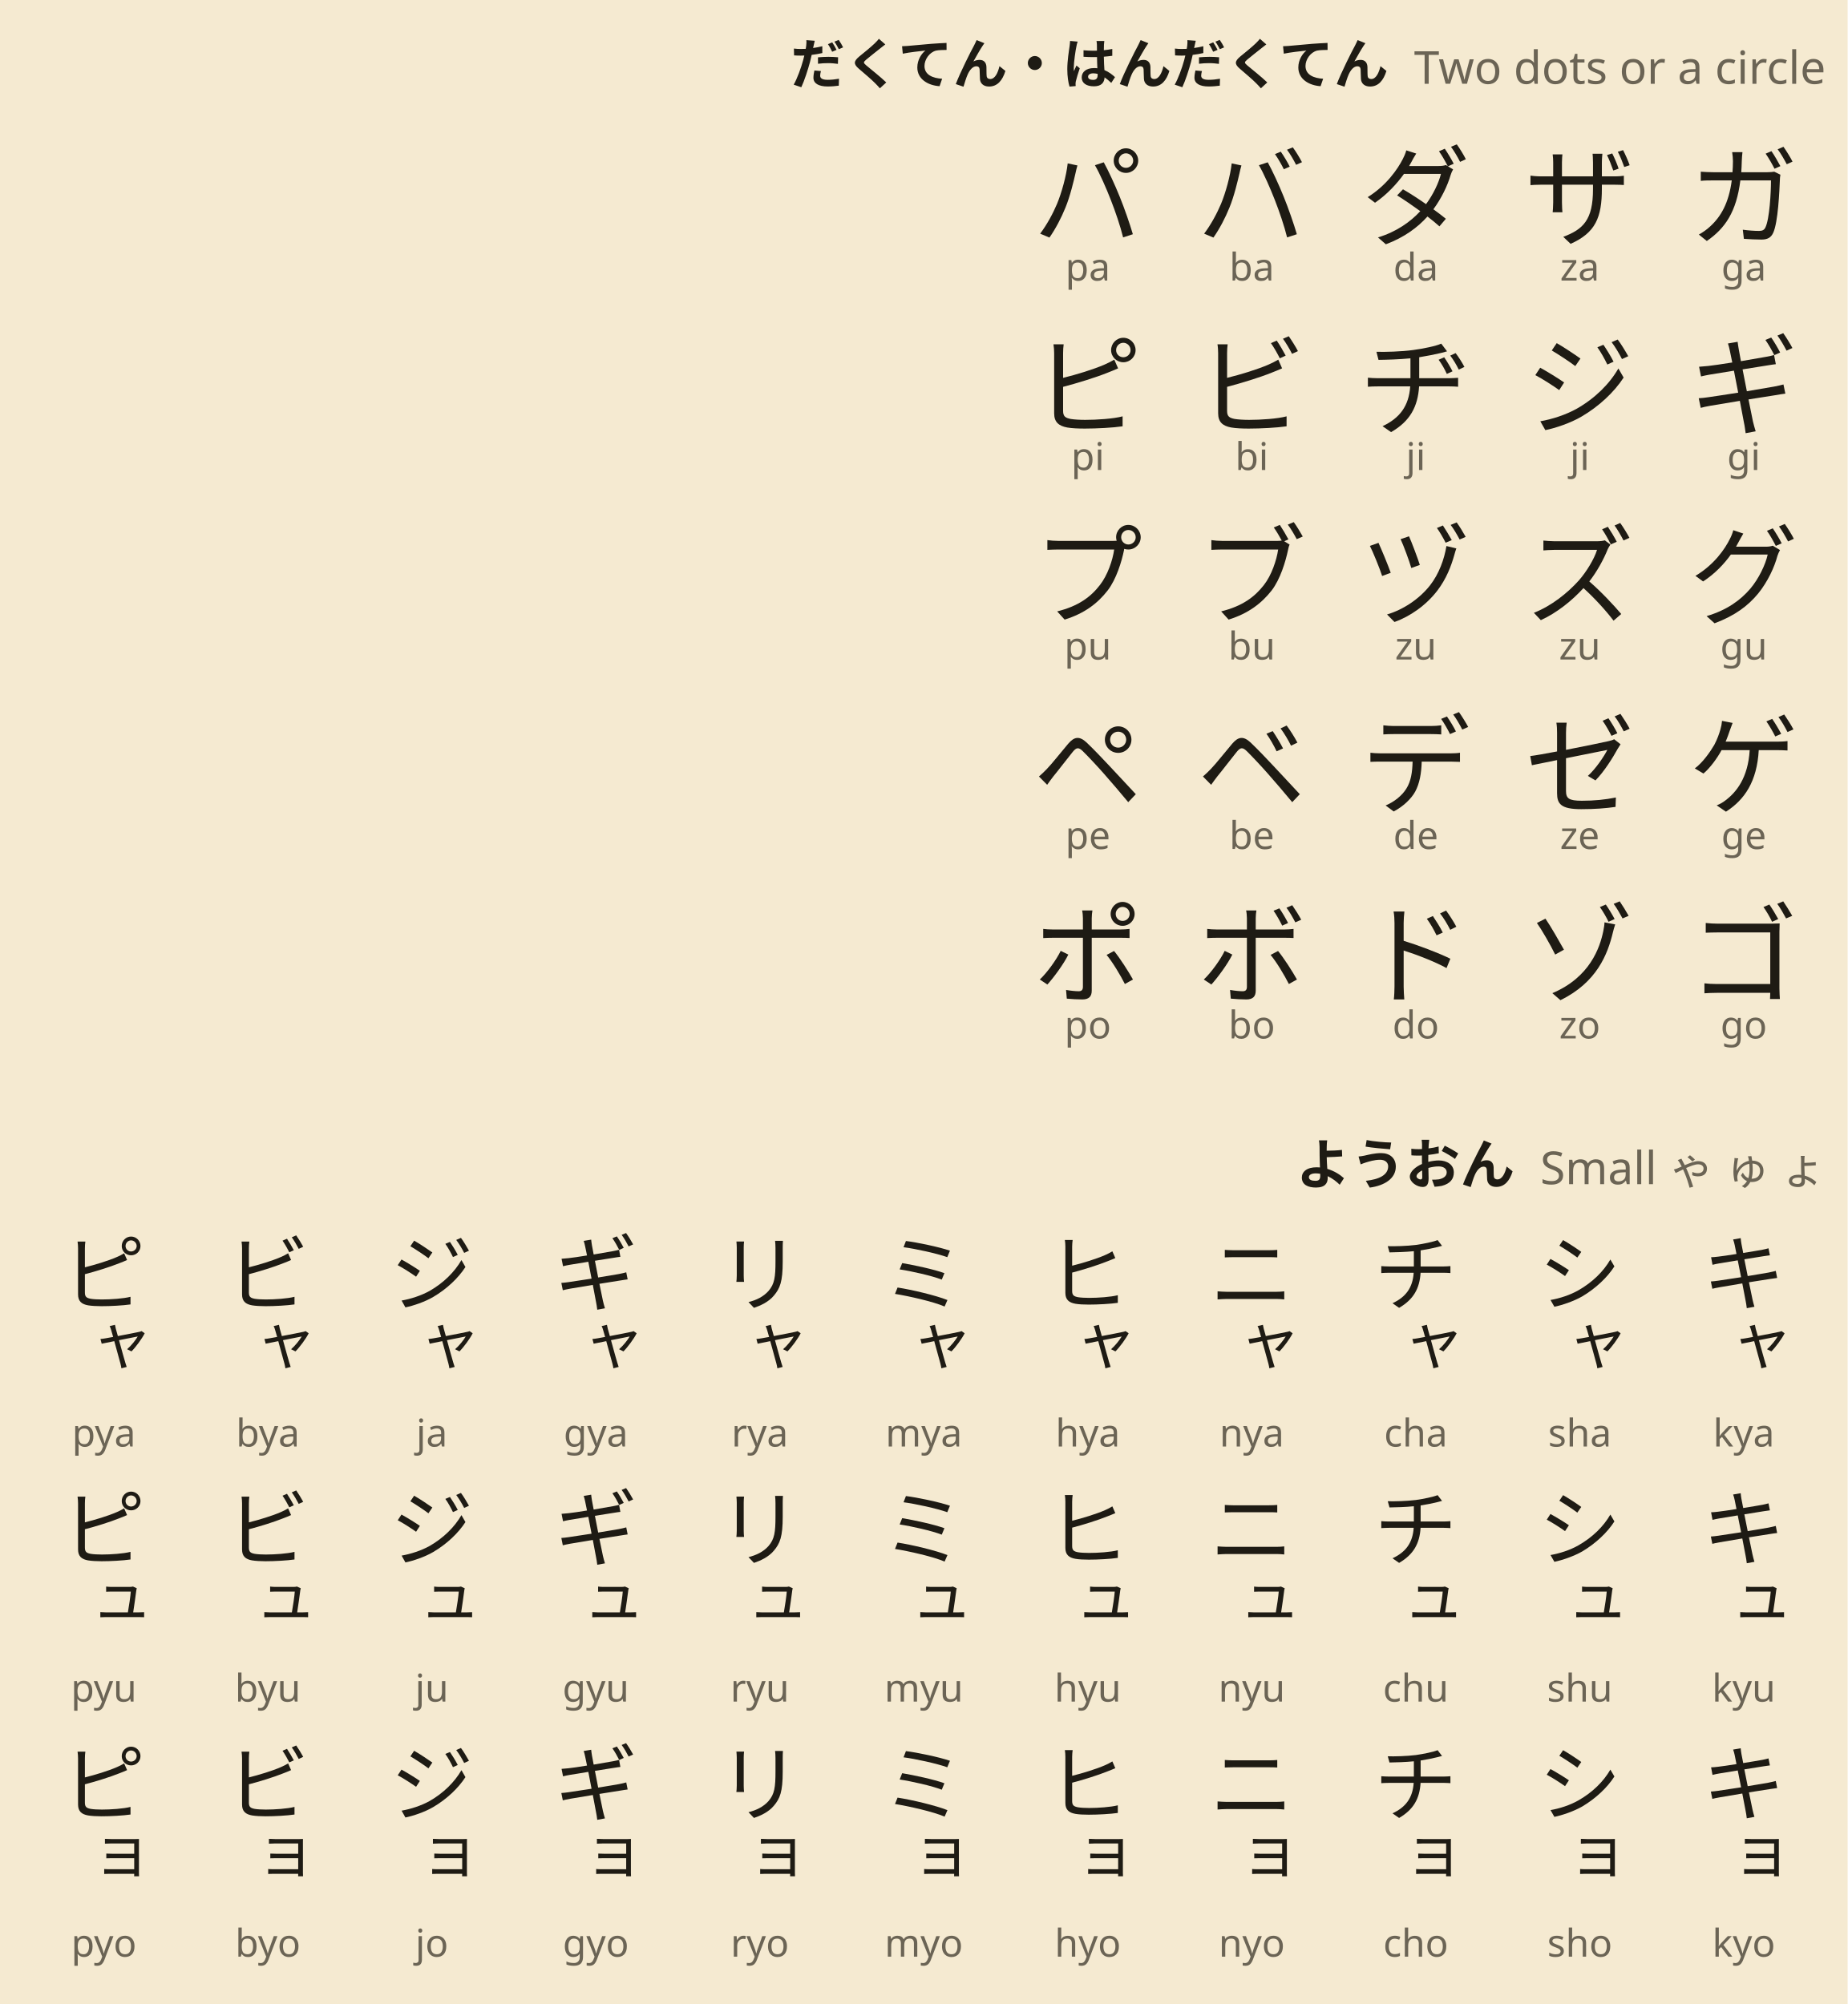
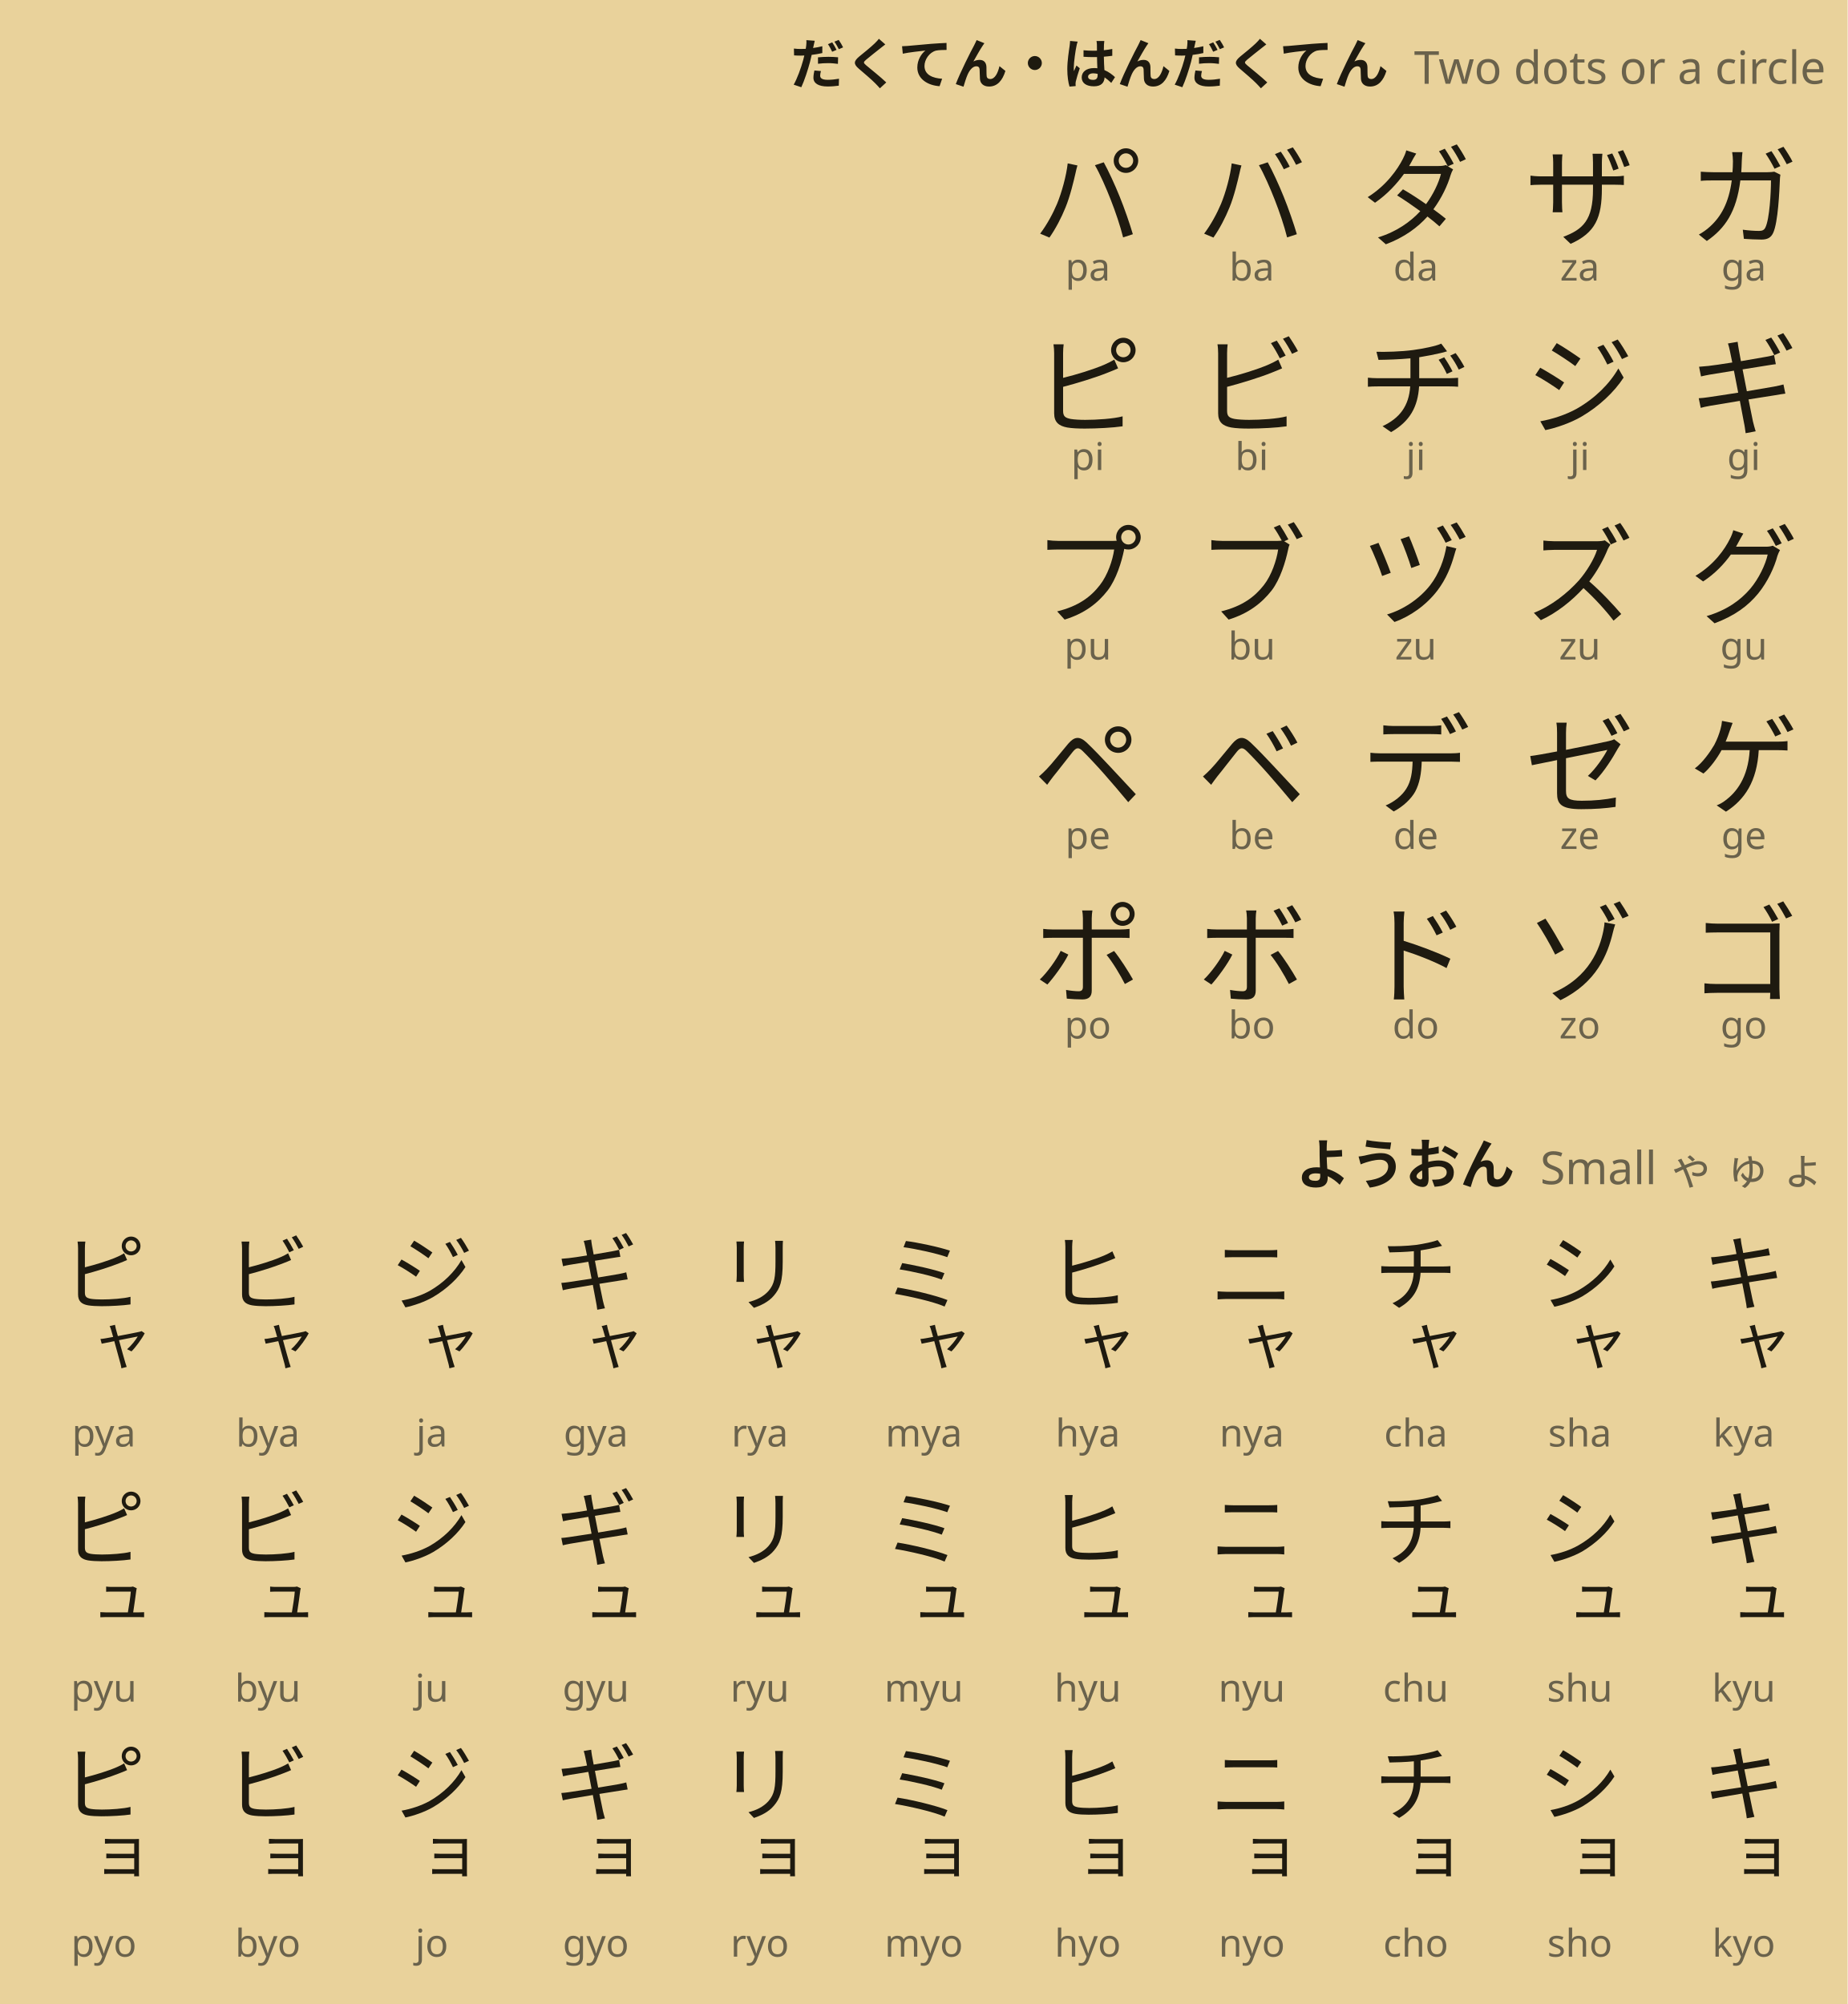
<svg xmlns="http://www.w3.org/2000/svg" viewBox="0 0 507 550" width="507" height="550" role="img" aria-label="Katakana extras chart">
-   <rect width="100%" height="100%" fill="#f5ead1" />
+   <rect width="100%" height="100%" fill="#e9d29b" />
  <g font-family="'UD Digi Kyokasho N-R','UD Digi Kyokasho NP-R','UD Digi Kyokasho NK-R','HGP教科書体','YuKyokasho Yoko',YuKyokasho,'Hiragino Sans','Hiragino Kaku Gothic ProN','Yu Gothic',YuGothic,Meiryo,sans-serif">
-     <text x="501.0" y="23.0" text-anchor="end" font-size="15" font-weight="700" fill="#1e1b14">だくてん・はんだくてん<tspan font-family="Calibri,Carlito,'Segoe UI',Tahoma,Verdana,sans-serif" font-size="12.5" font-weight="400" fill="#6b6455" dx="7">Two dots or a circle</tspan>
+     <text x="501.0" y="23.0" text-anchor="end" font-size="15" font-weight="700" fill="#1e1a10">だくてん・はんだくてん<tspan font-family="Calibri,Carlito,'Segoe UI',Tahoma,Verdana,sans-serif" font-size="12.5" font-weight="400" fill="#6a624c" dx="7">Two dots or a circle</tspan>
    </text>
-     <text x="478.5" y="65.0" text-anchor="middle" font-size="30" fill="#1e1b14">ガ</text>
-     <text x="478.5" y="77.0" text-anchor="middle" font-family="Calibri,Carlito,'Segoe UI',Tahoma,Verdana,sans-serif" font-size="10.5" fill="#6b6455">ga</text>
-     <text x="478.5" y="117.0" text-anchor="middle" font-size="30" fill="#1e1b14">ギ</text>
-     <text x="478.5" y="129.0" text-anchor="middle" font-family="Calibri,Carlito,'Segoe UI',Tahoma,Verdana,sans-serif" font-size="10.5" fill="#6b6455">gi</text>
-     <text x="478.5" y="169.0" text-anchor="middle" font-size="30" fill="#1e1b14">グ</text>
-     <text x="478.5" y="181.0" text-anchor="middle" font-family="Calibri,Carlito,'Segoe UI',Tahoma,Verdana,sans-serif" font-size="10.5" fill="#6b6455">gu</text>
-     <text x="478.5" y="221.0" text-anchor="middle" font-size="30" fill="#1e1b14">ゲ</text>
-     <text x="478.5" y="233.0" text-anchor="middle" font-family="Calibri,Carlito,'Segoe UI',Tahoma,Verdana,sans-serif" font-size="10.5" fill="#6b6455">ge</text>
-     <text x="478.5" y="273.0" text-anchor="middle" font-size="30" fill="#1e1b14">ゴ</text>
-     <text x="478.5" y="285.0" text-anchor="middle" font-family="Calibri,Carlito,'Segoe UI',Tahoma,Verdana,sans-serif" font-size="10.5" fill="#6b6455">go</text>
-     <text x="433.5" y="65.0" text-anchor="middle" font-size="30" fill="#1e1b14">ザ</text>
-     <text x="433.5" y="77.0" text-anchor="middle" font-family="Calibri,Carlito,'Segoe UI',Tahoma,Verdana,sans-serif" font-size="10.5" fill="#6b6455">za</text>
-     <text x="433.5" y="117.0" text-anchor="middle" font-size="30" fill="#1e1b14">ジ</text>
-     <text x="433.5" y="129.0" text-anchor="middle" font-family="Calibri,Carlito,'Segoe UI',Tahoma,Verdana,sans-serif" font-size="10.5" fill="#6b6455">ji</text>
-     <text x="433.5" y="169.0" text-anchor="middle" font-size="30" fill="#1e1b14">ズ</text>
-     <text x="433.5" y="181.0" text-anchor="middle" font-family="Calibri,Carlito,'Segoe UI',Tahoma,Verdana,sans-serif" font-size="10.5" fill="#6b6455">zu</text>
-     <text x="433.5" y="221.0" text-anchor="middle" font-size="30" fill="#1e1b14">ゼ</text>
-     <text x="433.5" y="233.0" text-anchor="middle" font-family="Calibri,Carlito,'Segoe UI',Tahoma,Verdana,sans-serif" font-size="10.5" fill="#6b6455">ze</text>
-     <text x="433.5" y="273.0" text-anchor="middle" font-size="30" fill="#1e1b14">ゾ</text>
-     <text x="433.5" y="285.0" text-anchor="middle" font-family="Calibri,Carlito,'Segoe UI',Tahoma,Verdana,sans-serif" font-size="10.5" fill="#6b6455">zo</text>
-     <text x="388.5" y="65.0" text-anchor="middle" font-size="30" fill="#1e1b14">ダ</text>
-     <text x="388.5" y="77.0" text-anchor="middle" font-family="Calibri,Carlito,'Segoe UI',Tahoma,Verdana,sans-serif" font-size="10.5" fill="#6b6455">da</text>
-     <text x="388.5" y="117.0" text-anchor="middle" font-size="30" fill="#1e1b14">ヂ</text>
-     <text x="388.5" y="129.0" text-anchor="middle" font-family="Calibri,Carlito,'Segoe UI',Tahoma,Verdana,sans-serif" font-size="10.5" fill="#6b6455">ji</text>
-     <text x="388.5" y="169.0" text-anchor="middle" font-size="30" fill="#1e1b14">ヅ</text>
-     <text x="388.5" y="181.0" text-anchor="middle" font-family="Calibri,Carlito,'Segoe UI',Tahoma,Verdana,sans-serif" font-size="10.5" fill="#6b6455">zu</text>
-     <text x="388.5" y="221.0" text-anchor="middle" font-size="30" fill="#1e1b14">デ</text>
-     <text x="388.5" y="233.0" text-anchor="middle" font-family="Calibri,Carlito,'Segoe UI',Tahoma,Verdana,sans-serif" font-size="10.5" fill="#6b6455">de</text>
-     <text x="388.5" y="273.0" text-anchor="middle" font-size="30" fill="#1e1b14">ド</text>
-     <text x="388.5" y="285.0" text-anchor="middle" font-family="Calibri,Carlito,'Segoe UI',Tahoma,Verdana,sans-serif" font-size="10.5" fill="#6b6455">do</text>
-     <text x="343.5" y="65.0" text-anchor="middle" font-size="30" fill="#1e1b14">バ</text>
-     <text x="343.5" y="77.0" text-anchor="middle" font-family="Calibri,Carlito,'Segoe UI',Tahoma,Verdana,sans-serif" font-size="10.5" fill="#6b6455">ba</text>
-     <text x="343.5" y="117.0" text-anchor="middle" font-size="30" fill="#1e1b14">ビ</text>
-     <text x="343.5" y="129.0" text-anchor="middle" font-family="Calibri,Carlito,'Segoe UI',Tahoma,Verdana,sans-serif" font-size="10.5" fill="#6b6455">bi</text>
-     <text x="343.5" y="169.0" text-anchor="middle" font-size="30" fill="#1e1b14">ブ</text>
-     <text x="343.5" y="181.0" text-anchor="middle" font-family="Calibri,Carlito,'Segoe UI',Tahoma,Verdana,sans-serif" font-size="10.5" fill="#6b6455">bu</text>
-     <text x="343.5" y="221.0" text-anchor="middle" font-size="30" fill="#1e1b14">ベ</text>
-     <text x="343.5" y="233.0" text-anchor="middle" font-family="Calibri,Carlito,'Segoe UI',Tahoma,Verdana,sans-serif" font-size="10.5" fill="#6b6455">be</text>
-     <text x="343.5" y="273.0" text-anchor="middle" font-size="30" fill="#1e1b14">ボ</text>
-     <text x="343.5" y="285.0" text-anchor="middle" font-family="Calibri,Carlito,'Segoe UI',Tahoma,Verdana,sans-serif" font-size="10.5" fill="#6b6455">bo</text>
-     <text x="298.5" y="65.0" text-anchor="middle" font-size="30" fill="#1e1b14">パ</text>
-     <text x="298.5" y="77.0" text-anchor="middle" font-family="Calibri,Carlito,'Segoe UI',Tahoma,Verdana,sans-serif" font-size="10.5" fill="#6b6455">pa</text>
-     <text x="298.5" y="117.0" text-anchor="middle" font-size="30" fill="#1e1b14">ピ</text>
-     <text x="298.5" y="129.0" text-anchor="middle" font-family="Calibri,Carlito,'Segoe UI',Tahoma,Verdana,sans-serif" font-size="10.5" fill="#6b6455">pi</text>
-     <text x="298.5" y="169.0" text-anchor="middle" font-size="30" fill="#1e1b14">プ</text>
-     <text x="298.5" y="181.0" text-anchor="middle" font-family="Calibri,Carlito,'Segoe UI',Tahoma,Verdana,sans-serif" font-size="10.5" fill="#6b6455">pu</text>
-     <text x="298.5" y="221.0" text-anchor="middle" font-size="30" fill="#1e1b14">ペ</text>
-     <text x="298.5" y="233.0" text-anchor="middle" font-family="Calibri,Carlito,'Segoe UI',Tahoma,Verdana,sans-serif" font-size="10.5" fill="#6b6455">pe</text>
-     <text x="298.5" y="273.0" text-anchor="middle" font-size="30" fill="#1e1b14">ポ</text>
-     <text x="298.5" y="285.0" text-anchor="middle" font-family="Calibri,Carlito,'Segoe UI',Tahoma,Verdana,sans-serif" font-size="10.5" fill="#6b6455">po</text>
-     <text x="501.0" y="325.0" text-anchor="end" font-size="15" font-weight="700" fill="#1e1b14">ようおん<tspan font-family="Calibri,Carlito,'Segoe UI',Tahoma,Verdana,sans-serif" font-size="12.5" font-weight="400" fill="#6b6455" dx="7">Small ゃ ゅ ょ</tspan>
+     <text x="478.5" y="65.0" text-anchor="middle" font-size="30" fill="#1e1a10">ガ</text>
+     <text x="478.5" y="77.0" text-anchor="middle" font-family="Calibri,Carlito,'Segoe UI',Tahoma,Verdana,sans-serif" font-size="10.5" fill="#6a624c">ga</text>
+     <text x="478.5" y="117.0" text-anchor="middle" font-size="30" fill="#1e1a10">ギ</text>
+     <text x="478.5" y="129.0" text-anchor="middle" font-family="Calibri,Carlito,'Segoe UI',Tahoma,Verdana,sans-serif" font-size="10.5" fill="#6a624c">gi</text>
+     <text x="478.5" y="169.0" text-anchor="middle" font-size="30" fill="#1e1a10">グ</text>
+     <text x="478.5" y="181.0" text-anchor="middle" font-family="Calibri,Carlito,'Segoe UI',Tahoma,Verdana,sans-serif" font-size="10.5" fill="#6a624c">gu</text>
+     <text x="478.5" y="221.0" text-anchor="middle" font-size="30" fill="#1e1a10">ゲ</text>
+     <text x="478.5" y="233.0" text-anchor="middle" font-family="Calibri,Carlito,'Segoe UI',Tahoma,Verdana,sans-serif" font-size="10.5" fill="#6a624c">ge</text>
+     <text x="478.5" y="273.0" text-anchor="middle" font-size="30" fill="#1e1a10">ゴ</text>
+     <text x="478.5" y="285.0" text-anchor="middle" font-family="Calibri,Carlito,'Segoe UI',Tahoma,Verdana,sans-serif" font-size="10.5" fill="#6a624c">go</text>
+     <text x="433.5" y="65.0" text-anchor="middle" font-size="30" fill="#1e1a10">ザ</text>
+     <text x="433.5" y="77.0" text-anchor="middle" font-family="Calibri,Carlito,'Segoe UI',Tahoma,Verdana,sans-serif" font-size="10.5" fill="#6a624c">za</text>
+     <text x="433.5" y="117.0" text-anchor="middle" font-size="30" fill="#1e1a10">ジ</text>
+     <text x="433.5" y="129.0" text-anchor="middle" font-family="Calibri,Carlito,'Segoe UI',Tahoma,Verdana,sans-serif" font-size="10.5" fill="#6a624c">ji</text>
+     <text x="433.5" y="169.0" text-anchor="middle" font-size="30" fill="#1e1a10">ズ</text>
+     <text x="433.5" y="181.0" text-anchor="middle" font-family="Calibri,Carlito,'Segoe UI',Tahoma,Verdana,sans-serif" font-size="10.5" fill="#6a624c">zu</text>
+     <text x="433.5" y="221.0" text-anchor="middle" font-size="30" fill="#1e1a10">ゼ</text>
+     <text x="433.5" y="233.0" text-anchor="middle" font-family="Calibri,Carlito,'Segoe UI',Tahoma,Verdana,sans-serif" font-size="10.5" fill="#6a624c">ze</text>
+     <text x="433.5" y="273.0" text-anchor="middle" font-size="30" fill="#1e1a10">ゾ</text>
+     <text x="433.5" y="285.0" text-anchor="middle" font-family="Calibri,Carlito,'Segoe UI',Tahoma,Verdana,sans-serif" font-size="10.5" fill="#6a624c">zo</text>
+     <text x="388.5" y="65.0" text-anchor="middle" font-size="30" fill="#1e1a10">ダ</text>
+     <text x="388.5" y="77.0" text-anchor="middle" font-family="Calibri,Carlito,'Segoe UI',Tahoma,Verdana,sans-serif" font-size="10.5" fill="#6a624c">da</text>
+     <text x="388.5" y="117.0" text-anchor="middle" font-size="30" fill="#1e1a10">ヂ</text>
+     <text x="388.5" y="129.0" text-anchor="middle" font-family="Calibri,Carlito,'Segoe UI',Tahoma,Verdana,sans-serif" font-size="10.5" fill="#6a624c">ji</text>
+     <text x="388.5" y="169.0" text-anchor="middle" font-size="30" fill="#1e1a10">ヅ</text>
+     <text x="388.5" y="181.0" text-anchor="middle" font-family="Calibri,Carlito,'Segoe UI',Tahoma,Verdana,sans-serif" font-size="10.5" fill="#6a624c">zu</text>
+     <text x="388.5" y="221.0" text-anchor="middle" font-size="30" fill="#1e1a10">デ</text>
+     <text x="388.5" y="233.0" text-anchor="middle" font-family="Calibri,Carlito,'Segoe UI',Tahoma,Verdana,sans-serif" font-size="10.5" fill="#6a624c">de</text>
+     <text x="388.5" y="273.0" text-anchor="middle" font-size="30" fill="#1e1a10">ド</text>
+     <text x="388.5" y="285.0" text-anchor="middle" font-family="Calibri,Carlito,'Segoe UI',Tahoma,Verdana,sans-serif" font-size="10.5" fill="#6a624c">do</text>
+     <text x="343.5" y="65.0" text-anchor="middle" font-size="30" fill="#1e1a10">バ</text>
+     <text x="343.5" y="77.0" text-anchor="middle" font-family="Calibri,Carlito,'Segoe UI',Tahoma,Verdana,sans-serif" font-size="10.5" fill="#6a624c">ba</text>
+     <text x="343.5" y="117.0" text-anchor="middle" font-size="30" fill="#1e1a10">ビ</text>
+     <text x="343.5" y="129.0" text-anchor="middle" font-family="Calibri,Carlito,'Segoe UI',Tahoma,Verdana,sans-serif" font-size="10.5" fill="#6a624c">bi</text>
+     <text x="343.5" y="169.0" text-anchor="middle" font-size="30" fill="#1e1a10">ブ</text>
+     <text x="343.5" y="181.0" text-anchor="middle" font-family="Calibri,Carlito,'Segoe UI',Tahoma,Verdana,sans-serif" font-size="10.5" fill="#6a624c">bu</text>
+     <text x="343.5" y="221.0" text-anchor="middle" font-size="30" fill="#1e1a10">ベ</text>
+     <text x="343.5" y="233.0" text-anchor="middle" font-family="Calibri,Carlito,'Segoe UI',Tahoma,Verdana,sans-serif" font-size="10.5" fill="#6a624c">be</text>
+     <text x="343.5" y="273.0" text-anchor="middle" font-size="30" fill="#1e1a10">ボ</text>
+     <text x="343.5" y="285.0" text-anchor="middle" font-family="Calibri,Carlito,'Segoe UI',Tahoma,Verdana,sans-serif" font-size="10.5" fill="#6a624c">bo</text>
+     <text x="298.5" y="65.0" text-anchor="middle" font-size="30" fill="#1e1a10">パ</text>
+     <text x="298.5" y="77.0" text-anchor="middle" font-family="Calibri,Carlito,'Segoe UI',Tahoma,Verdana,sans-serif" font-size="10.5" fill="#6a624c">pa</text>
+     <text x="298.5" y="117.0" text-anchor="middle" font-size="30" fill="#1e1a10">ピ</text>
+     <text x="298.5" y="129.0" text-anchor="middle" font-family="Calibri,Carlito,'Segoe UI',Tahoma,Verdana,sans-serif" font-size="10.5" fill="#6a624c">pi</text>
+     <text x="298.5" y="169.0" text-anchor="middle" font-size="30" fill="#1e1a10">プ</text>
+     <text x="298.5" y="181.0" text-anchor="middle" font-family="Calibri,Carlito,'Segoe UI',Tahoma,Verdana,sans-serif" font-size="10.5" fill="#6a624c">pu</text>
+     <text x="298.5" y="221.0" text-anchor="middle" font-size="30" fill="#1e1a10">ペ</text>
+     <text x="298.5" y="233.0" text-anchor="middle" font-family="Calibri,Carlito,'Segoe UI',Tahoma,Verdana,sans-serif" font-size="10.5" fill="#6a624c">pe</text>
+     <text x="298.5" y="273.0" text-anchor="middle" font-size="30" fill="#1e1a10">ポ</text>
+     <text x="298.5" y="285.0" text-anchor="middle" font-family="Calibri,Carlito,'Segoe UI',Tahoma,Verdana,sans-serif" font-size="10.5" fill="#6a624c">po</text>
+     <text x="501.0" y="325.0" text-anchor="end" font-size="15" font-weight="700" fill="#1e1a10">ようおん<tspan font-family="Calibri,Carlito,'Segoe UI',Tahoma,Verdana,sans-serif" font-size="12.5" font-weight="400" fill="#6a624c" dx="7">Small ゃ ゅ ょ</tspan>
    </text>
-     <text x="478.5" y="358.0" text-anchor="middle" font-size="23" fill="#1e1b14">キ</text>
-     <text x="483.5" y="374.0" text-anchor="middle" font-size="17" fill="#1e1b14">ャ</text>
-     <text x="478.5" y="397.0" text-anchor="middle" font-family="Calibri,Carlito,'Segoe UI',Tahoma,Verdana,sans-serif" font-size="10.5" fill="#6b6455">kya</text>
-     <text x="478.5" y="428.0" text-anchor="middle" font-size="23" fill="#1e1b14">キ</text>
-     <text x="483.5" y="444.0" text-anchor="middle" font-size="17" fill="#1e1b14">ュ</text>
-     <text x="478.5" y="467.0" text-anchor="middle" font-family="Calibri,Carlito,'Segoe UI',Tahoma,Verdana,sans-serif" font-size="10.5" fill="#6b6455">kyu</text>
-     <text x="478.5" y="498.0" text-anchor="middle" font-size="23" fill="#1e1b14">キ</text>
-     <text x="483.5" y="514.0" text-anchor="middle" font-size="17" fill="#1e1b14">ョ</text>
-     <text x="478.5" y="537.0" text-anchor="middle" font-family="Calibri,Carlito,'Segoe UI',Tahoma,Verdana,sans-serif" font-size="10.5" fill="#6b6455">kyo</text>
-     <text x="433.5" y="358.0" text-anchor="middle" font-size="23" fill="#1e1b14">シ</text>
-     <text x="438.5" y="374.0" text-anchor="middle" font-size="17" fill="#1e1b14">ャ</text>
-     <text x="433.5" y="397.0" text-anchor="middle" font-family="Calibri,Carlito,'Segoe UI',Tahoma,Verdana,sans-serif" font-size="10.5" fill="#6b6455">sha</text>
-     <text x="433.5" y="428.0" text-anchor="middle" font-size="23" fill="#1e1b14">シ</text>
-     <text x="438.5" y="444.0" text-anchor="middle" font-size="17" fill="#1e1b14">ュ</text>
-     <text x="433.5" y="467.0" text-anchor="middle" font-family="Calibri,Carlito,'Segoe UI',Tahoma,Verdana,sans-serif" font-size="10.5" fill="#6b6455">shu</text>
-     <text x="433.5" y="498.0" text-anchor="middle" font-size="23" fill="#1e1b14">シ</text>
-     <text x="438.5" y="514.0" text-anchor="middle" font-size="17" fill="#1e1b14">ョ</text>
-     <text x="433.5" y="537.0" text-anchor="middle" font-family="Calibri,Carlito,'Segoe UI',Tahoma,Verdana,sans-serif" font-size="10.5" fill="#6b6455">sho</text>
-     <text x="388.5" y="358.0" text-anchor="middle" font-size="23" fill="#1e1b14">チ</text>
-     <text x="393.5" y="374.0" text-anchor="middle" font-size="17" fill="#1e1b14">ャ</text>
-     <text x="388.5" y="397.0" text-anchor="middle" font-family="Calibri,Carlito,'Segoe UI',Tahoma,Verdana,sans-serif" font-size="10.5" fill="#6b6455">cha</text>
-     <text x="388.5" y="428.0" text-anchor="middle" font-size="23" fill="#1e1b14">チ</text>
-     <text x="393.5" y="444.0" text-anchor="middle" font-size="17" fill="#1e1b14">ュ</text>
-     <text x="388.5" y="467.0" text-anchor="middle" font-family="Calibri,Carlito,'Segoe UI',Tahoma,Verdana,sans-serif" font-size="10.5" fill="#6b6455">chu</text>
-     <text x="388.5" y="498.0" text-anchor="middle" font-size="23" fill="#1e1b14">チ</text>
-     <text x="393.5" y="514.0" text-anchor="middle" font-size="17" fill="#1e1b14">ョ</text>
-     <text x="388.5" y="537.0" text-anchor="middle" font-family="Calibri,Carlito,'Segoe UI',Tahoma,Verdana,sans-serif" font-size="10.5" fill="#6b6455">cho</text>
-     <text x="343.5" y="358.0" text-anchor="middle" font-size="23" fill="#1e1b14">ニ</text>
-     <text x="348.5" y="374.0" text-anchor="middle" font-size="17" fill="#1e1b14">ャ</text>
-     <text x="343.5" y="397.0" text-anchor="middle" font-family="Calibri,Carlito,'Segoe UI',Tahoma,Verdana,sans-serif" font-size="10.5" fill="#6b6455">nya</text>
-     <text x="343.5" y="428.0" text-anchor="middle" font-size="23" fill="#1e1b14">ニ</text>
-     <text x="348.5" y="444.0" text-anchor="middle" font-size="17" fill="#1e1b14">ュ</text>
-     <text x="343.5" y="467.0" text-anchor="middle" font-family="Calibri,Carlito,'Segoe UI',Tahoma,Verdana,sans-serif" font-size="10.5" fill="#6b6455">nyu</text>
-     <text x="343.5" y="498.0" text-anchor="middle" font-size="23" fill="#1e1b14">ニ</text>
-     <text x="348.5" y="514.0" text-anchor="middle" font-size="17" fill="#1e1b14">ョ</text>
-     <text x="343.5" y="537.0" text-anchor="middle" font-family="Calibri,Carlito,'Segoe UI',Tahoma,Verdana,sans-serif" font-size="10.5" fill="#6b6455">nyo</text>
-     <text x="298.5" y="358.0" text-anchor="middle" font-size="23" fill="#1e1b14">ヒ</text>
-     <text x="303.5" y="374.0" text-anchor="middle" font-size="17" fill="#1e1b14">ャ</text>
-     <text x="298.5" y="397.0" text-anchor="middle" font-family="Calibri,Carlito,'Segoe UI',Tahoma,Verdana,sans-serif" font-size="10.5" fill="#6b6455">hya</text>
-     <text x="298.5" y="428.0" text-anchor="middle" font-size="23" fill="#1e1b14">ヒ</text>
-     <text x="303.5" y="444.0" text-anchor="middle" font-size="17" fill="#1e1b14">ュ</text>
-     <text x="298.5" y="467.0" text-anchor="middle" font-family="Calibri,Carlito,'Segoe UI',Tahoma,Verdana,sans-serif" font-size="10.5" fill="#6b6455">hyu</text>
-     <text x="298.5" y="498.0" text-anchor="middle" font-size="23" fill="#1e1b14">ヒ</text>
-     <text x="303.5" y="514.0" text-anchor="middle" font-size="17" fill="#1e1b14">ョ</text>
-     <text x="298.5" y="537.0" text-anchor="middle" font-family="Calibri,Carlito,'Segoe UI',Tahoma,Verdana,sans-serif" font-size="10.5" fill="#6b6455">hyo</text>
-     <text x="253.5" y="358.0" text-anchor="middle" font-size="23" fill="#1e1b14">ミ</text>
-     <text x="258.5" y="374.0" text-anchor="middle" font-size="17" fill="#1e1b14">ャ</text>
-     <text x="253.5" y="397.0" text-anchor="middle" font-family="Calibri,Carlito,'Segoe UI',Tahoma,Verdana,sans-serif" font-size="10.5" fill="#6b6455">mya</text>
-     <text x="253.5" y="428.0" text-anchor="middle" font-size="23" fill="#1e1b14">ミ</text>
-     <text x="258.5" y="444.0" text-anchor="middle" font-size="17" fill="#1e1b14">ュ</text>
-     <text x="253.5" y="467.0" text-anchor="middle" font-family="Calibri,Carlito,'Segoe UI',Tahoma,Verdana,sans-serif" font-size="10.5" fill="#6b6455">myu</text>
-     <text x="253.5" y="498.0" text-anchor="middle" font-size="23" fill="#1e1b14">ミ</text>
-     <text x="258.5" y="514.0" text-anchor="middle" font-size="17" fill="#1e1b14">ョ</text>
-     <text x="253.5" y="537.0" text-anchor="middle" font-family="Calibri,Carlito,'Segoe UI',Tahoma,Verdana,sans-serif" font-size="10.5" fill="#6b6455">myo</text>
-     <text x="208.5" y="358.0" text-anchor="middle" font-size="23" fill="#1e1b14">リ</text>
-     <text x="213.5" y="374.0" text-anchor="middle" font-size="17" fill="#1e1b14">ャ</text>
-     <text x="208.5" y="397.0" text-anchor="middle" font-family="Calibri,Carlito,'Segoe UI',Tahoma,Verdana,sans-serif" font-size="10.5" fill="#6b6455">rya</text>
-     <text x="208.5" y="428.0" text-anchor="middle" font-size="23" fill="#1e1b14">リ</text>
-     <text x="213.5" y="444.0" text-anchor="middle" font-size="17" fill="#1e1b14">ュ</text>
-     <text x="208.5" y="467.0" text-anchor="middle" font-family="Calibri,Carlito,'Segoe UI',Tahoma,Verdana,sans-serif" font-size="10.5" fill="#6b6455">ryu</text>
-     <text x="208.5" y="498.0" text-anchor="middle" font-size="23" fill="#1e1b14">リ</text>
-     <text x="213.5" y="514.0" text-anchor="middle" font-size="17" fill="#1e1b14">ョ</text>
-     <text x="208.5" y="537.0" text-anchor="middle" font-family="Calibri,Carlito,'Segoe UI',Tahoma,Verdana,sans-serif" font-size="10.5" fill="#6b6455">ryo</text>
-     <text x="163.5" y="358.0" text-anchor="middle" font-size="23" fill="#1e1b14">ギ</text>
-     <text x="168.5" y="374.0" text-anchor="middle" font-size="17" fill="#1e1b14">ャ</text>
-     <text x="163.5" y="397.0" text-anchor="middle" font-family="Calibri,Carlito,'Segoe UI',Tahoma,Verdana,sans-serif" font-size="10.5" fill="#6b6455">gya</text>
-     <text x="163.5" y="428.0" text-anchor="middle" font-size="23" fill="#1e1b14">ギ</text>
-     <text x="168.5" y="444.0" text-anchor="middle" font-size="17" fill="#1e1b14">ュ</text>
-     <text x="163.5" y="467.0" text-anchor="middle" font-family="Calibri,Carlito,'Segoe UI',Tahoma,Verdana,sans-serif" font-size="10.5" fill="#6b6455">gyu</text>
-     <text x="163.5" y="498.0" text-anchor="middle" font-size="23" fill="#1e1b14">ギ</text>
-     <text x="168.5" y="514.0" text-anchor="middle" font-size="17" fill="#1e1b14">ョ</text>
-     <text x="163.5" y="537.0" text-anchor="middle" font-family="Calibri,Carlito,'Segoe UI',Tahoma,Verdana,sans-serif" font-size="10.5" fill="#6b6455">gyo</text>
-     <text x="118.5" y="358.0" text-anchor="middle" font-size="23" fill="#1e1b14">ジ</text>
-     <text x="123.5" y="374.0" text-anchor="middle" font-size="17" fill="#1e1b14">ャ</text>
-     <text x="118.5" y="397.0" text-anchor="middle" font-family="Calibri,Carlito,'Segoe UI',Tahoma,Verdana,sans-serif" font-size="10.5" fill="#6b6455">ja</text>
-     <text x="118.5" y="428.0" text-anchor="middle" font-size="23" fill="#1e1b14">ジ</text>
-     <text x="123.5" y="444.0" text-anchor="middle" font-size="17" fill="#1e1b14">ュ</text>
-     <text x="118.5" y="467.0" text-anchor="middle" font-family="Calibri,Carlito,'Segoe UI',Tahoma,Verdana,sans-serif" font-size="10.5" fill="#6b6455">ju</text>
-     <text x="118.5" y="498.0" text-anchor="middle" font-size="23" fill="#1e1b14">ジ</text>
-     <text x="123.5" y="514.0" text-anchor="middle" font-size="17" fill="#1e1b14">ョ</text>
-     <text x="118.5" y="537.0" text-anchor="middle" font-family="Calibri,Carlito,'Segoe UI',Tahoma,Verdana,sans-serif" font-size="10.5" fill="#6b6455">jo</text>
-     <text x="73.5" y="358.0" text-anchor="middle" font-size="23" fill="#1e1b14">ビ</text>
-     <text x="78.5" y="374.0" text-anchor="middle" font-size="17" fill="#1e1b14">ャ</text>
-     <text x="73.5" y="397.0" text-anchor="middle" font-family="Calibri,Carlito,'Segoe UI',Tahoma,Verdana,sans-serif" font-size="10.5" fill="#6b6455">bya</text>
-     <text x="73.5" y="428.0" text-anchor="middle" font-size="23" fill="#1e1b14">ビ</text>
-     <text x="78.5" y="444.0" text-anchor="middle" font-size="17" fill="#1e1b14">ュ</text>
-     <text x="73.5" y="467.0" text-anchor="middle" font-family="Calibri,Carlito,'Segoe UI',Tahoma,Verdana,sans-serif" font-size="10.5" fill="#6b6455">byu</text>
-     <text x="73.5" y="498.0" text-anchor="middle" font-size="23" fill="#1e1b14">ビ</text>
-     <text x="78.5" y="514.0" text-anchor="middle" font-size="17" fill="#1e1b14">ョ</text>
-     <text x="73.5" y="537.0" text-anchor="middle" font-family="Calibri,Carlito,'Segoe UI',Tahoma,Verdana,sans-serif" font-size="10.5" fill="#6b6455">byo</text>
-     <text x="28.5" y="358.0" text-anchor="middle" font-size="23" fill="#1e1b14">ピ</text>
-     <text x="33.5" y="374.0" text-anchor="middle" font-size="17" fill="#1e1b14">ャ</text>
-     <text x="28.5" y="397.0" text-anchor="middle" font-family="Calibri,Carlito,'Segoe UI',Tahoma,Verdana,sans-serif" font-size="10.5" fill="#6b6455">pya</text>
-     <text x="28.5" y="428.0" text-anchor="middle" font-size="23" fill="#1e1b14">ピ</text>
-     <text x="33.5" y="444.0" text-anchor="middle" font-size="17" fill="#1e1b14">ュ</text>
-     <text x="28.5" y="467.0" text-anchor="middle" font-family="Calibri,Carlito,'Segoe UI',Tahoma,Verdana,sans-serif" font-size="10.5" fill="#6b6455">pyu</text>
-     <text x="28.5" y="498.0" text-anchor="middle" font-size="23" fill="#1e1b14">ピ</text>
-     <text x="33.5" y="514.0" text-anchor="middle" font-size="17" fill="#1e1b14">ョ</text>
-     <text x="28.5" y="537.0" text-anchor="middle" font-family="Calibri,Carlito,'Segoe UI',Tahoma,Verdana,sans-serif" font-size="10.5" fill="#6b6455">pyo</text>
+     <text x="478.5" y="358.0" text-anchor="middle" font-size="23" fill="#1e1a10">キ</text>
+     <text x="483.5" y="374.0" text-anchor="middle" font-size="17" fill="#1e1a10">ャ</text>
+     <text x="478.5" y="397.0" text-anchor="middle" font-family="Calibri,Carlito,'Segoe UI',Tahoma,Verdana,sans-serif" font-size="10.5" fill="#6a624c">kya</text>
+     <text x="478.5" y="428.0" text-anchor="middle" font-size="23" fill="#1e1a10">キ</text>
+     <text x="483.5" y="444.0" text-anchor="middle" font-size="17" fill="#1e1a10">ュ</text>
+     <text x="478.5" y="467.0" text-anchor="middle" font-family="Calibri,Carlito,'Segoe UI',Tahoma,Verdana,sans-serif" font-size="10.5" fill="#6a624c">kyu</text>
+     <text x="478.5" y="498.0" text-anchor="middle" font-size="23" fill="#1e1a10">キ</text>
+     <text x="483.5" y="514.0" text-anchor="middle" font-size="17" fill="#1e1a10">ョ</text>
+     <text x="478.5" y="537.0" text-anchor="middle" font-family="Calibri,Carlito,'Segoe UI',Tahoma,Verdana,sans-serif" font-size="10.5" fill="#6a624c">kyo</text>
+     <text x="433.5" y="358.0" text-anchor="middle" font-size="23" fill="#1e1a10">シ</text>
+     <text x="438.5" y="374.0" text-anchor="middle" font-size="17" fill="#1e1a10">ャ</text>
+     <text x="433.5" y="397.0" text-anchor="middle" font-family="Calibri,Carlito,'Segoe UI',Tahoma,Verdana,sans-serif" font-size="10.5" fill="#6a624c">sha</text>
+     <text x="433.5" y="428.0" text-anchor="middle" font-size="23" fill="#1e1a10">シ</text>
+     <text x="438.5" y="444.0" text-anchor="middle" font-size="17" fill="#1e1a10">ュ</text>
+     <text x="433.5" y="467.0" text-anchor="middle" font-family="Calibri,Carlito,'Segoe UI',Tahoma,Verdana,sans-serif" font-size="10.5" fill="#6a624c">shu</text>
+     <text x="433.5" y="498.0" text-anchor="middle" font-size="23" fill="#1e1a10">シ</text>
+     <text x="438.5" y="514.0" text-anchor="middle" font-size="17" fill="#1e1a10">ョ</text>
+     <text x="433.5" y="537.0" text-anchor="middle" font-family="Calibri,Carlito,'Segoe UI',Tahoma,Verdana,sans-serif" font-size="10.5" fill="#6a624c">sho</text>
+     <text x="388.5" y="358.0" text-anchor="middle" font-size="23" fill="#1e1a10">チ</text>
+     <text x="393.5" y="374.0" text-anchor="middle" font-size="17" fill="#1e1a10">ャ</text>
+     <text x="388.5" y="397.0" text-anchor="middle" font-family="Calibri,Carlito,'Segoe UI',Tahoma,Verdana,sans-serif" font-size="10.5" fill="#6a624c">cha</text>
+     <text x="388.5" y="428.0" text-anchor="middle" font-size="23" fill="#1e1a10">チ</text>
+     <text x="393.5" y="444.0" text-anchor="middle" font-size="17" fill="#1e1a10">ュ</text>
+     <text x="388.5" y="467.0" text-anchor="middle" font-family="Calibri,Carlito,'Segoe UI',Tahoma,Verdana,sans-serif" font-size="10.5" fill="#6a624c">chu</text>
+     <text x="388.5" y="498.0" text-anchor="middle" font-size="23" fill="#1e1a10">チ</text>
+     <text x="393.5" y="514.0" text-anchor="middle" font-size="17" fill="#1e1a10">ョ</text>
+     <text x="388.5" y="537.0" text-anchor="middle" font-family="Calibri,Carlito,'Segoe UI',Tahoma,Verdana,sans-serif" font-size="10.5" fill="#6a624c">cho</text>
+     <text x="343.5" y="358.0" text-anchor="middle" font-size="23" fill="#1e1a10">ニ</text>
+     <text x="348.5" y="374.0" text-anchor="middle" font-size="17" fill="#1e1a10">ャ</text>
+     <text x="343.5" y="397.0" text-anchor="middle" font-family="Calibri,Carlito,'Segoe UI',Tahoma,Verdana,sans-serif" font-size="10.5" fill="#6a624c">nya</text>
+     <text x="343.5" y="428.0" text-anchor="middle" font-size="23" fill="#1e1a10">ニ</text>
+     <text x="348.5" y="444.0" text-anchor="middle" font-size="17" fill="#1e1a10">ュ</text>
+     <text x="343.5" y="467.0" text-anchor="middle" font-family="Calibri,Carlito,'Segoe UI',Tahoma,Verdana,sans-serif" font-size="10.5" fill="#6a624c">nyu</text>
+     <text x="343.5" y="498.0" text-anchor="middle" font-size="23" fill="#1e1a10">ニ</text>
+     <text x="348.5" y="514.0" text-anchor="middle" font-size="17" fill="#1e1a10">ョ</text>
+     <text x="343.5" y="537.0" text-anchor="middle" font-family="Calibri,Carlito,'Segoe UI',Tahoma,Verdana,sans-serif" font-size="10.5" fill="#6a624c">nyo</text>
+     <text x="298.5" y="358.0" text-anchor="middle" font-size="23" fill="#1e1a10">ヒ</text>
+     <text x="303.5" y="374.0" text-anchor="middle" font-size="17" fill="#1e1a10">ャ</text>
+     <text x="298.5" y="397.0" text-anchor="middle" font-family="Calibri,Carlito,'Segoe UI',Tahoma,Verdana,sans-serif" font-size="10.5" fill="#6a624c">hya</text>
+     <text x="298.5" y="428.0" text-anchor="middle" font-size="23" fill="#1e1a10">ヒ</text>
+     <text x="303.5" y="444.0" text-anchor="middle" font-size="17" fill="#1e1a10">ュ</text>
+     <text x="298.5" y="467.0" text-anchor="middle" font-family="Calibri,Carlito,'Segoe UI',Tahoma,Verdana,sans-serif" font-size="10.5" fill="#6a624c">hyu</text>
+     <text x="298.5" y="498.0" text-anchor="middle" font-size="23" fill="#1e1a10">ヒ</text>
+     <text x="303.5" y="514.0" text-anchor="middle" font-size="17" fill="#1e1a10">ョ</text>
+     <text x="298.5" y="537.0" text-anchor="middle" font-family="Calibri,Carlito,'Segoe UI',Tahoma,Verdana,sans-serif" font-size="10.5" fill="#6a624c">hyo</text>
+     <text x="253.5" y="358.0" text-anchor="middle" font-size="23" fill="#1e1a10">ミ</text>
+     <text x="258.5" y="374.0" text-anchor="middle" font-size="17" fill="#1e1a10">ャ</text>
+     <text x="253.5" y="397.0" text-anchor="middle" font-family="Calibri,Carlito,'Segoe UI',Tahoma,Verdana,sans-serif" font-size="10.5" fill="#6a624c">mya</text>
+     <text x="253.5" y="428.0" text-anchor="middle" font-size="23" fill="#1e1a10">ミ</text>
+     <text x="258.5" y="444.0" text-anchor="middle" font-size="17" fill="#1e1a10">ュ</text>
+     <text x="253.5" y="467.0" text-anchor="middle" font-family="Calibri,Carlito,'Segoe UI',Tahoma,Verdana,sans-serif" font-size="10.5" fill="#6a624c">myu</text>
+     <text x="253.5" y="498.0" text-anchor="middle" font-size="23" fill="#1e1a10">ミ</text>
+     <text x="258.5" y="514.0" text-anchor="middle" font-size="17" fill="#1e1a10">ョ</text>
+     <text x="253.5" y="537.0" text-anchor="middle" font-family="Calibri,Carlito,'Segoe UI',Tahoma,Verdana,sans-serif" font-size="10.5" fill="#6a624c">myo</text>
+     <text x="208.5" y="358.0" text-anchor="middle" font-size="23" fill="#1e1a10">リ</text>
+     <text x="213.5" y="374.0" text-anchor="middle" font-size="17" fill="#1e1a10">ャ</text>
+     <text x="208.5" y="397.0" text-anchor="middle" font-family="Calibri,Carlito,'Segoe UI',Tahoma,Verdana,sans-serif" font-size="10.5" fill="#6a624c">rya</text>
+     <text x="208.5" y="428.0" text-anchor="middle" font-size="23" fill="#1e1a10">リ</text>
+     <text x="213.5" y="444.0" text-anchor="middle" font-size="17" fill="#1e1a10">ュ</text>
+     <text x="208.5" y="467.0" text-anchor="middle" font-family="Calibri,Carlito,'Segoe UI',Tahoma,Verdana,sans-serif" font-size="10.5" fill="#6a624c">ryu</text>
+     <text x="208.5" y="498.0" text-anchor="middle" font-size="23" fill="#1e1a10">リ</text>
+     <text x="213.5" y="514.0" text-anchor="middle" font-size="17" fill="#1e1a10">ョ</text>
+     <text x="208.5" y="537.0" text-anchor="middle" font-family="Calibri,Carlito,'Segoe UI',Tahoma,Verdana,sans-serif" font-size="10.5" fill="#6a624c">ryo</text>
+     <text x="163.5" y="358.0" text-anchor="middle" font-size="23" fill="#1e1a10">ギ</text>
+     <text x="168.5" y="374.0" text-anchor="middle" font-size="17" fill="#1e1a10">ャ</text>
+     <text x="163.5" y="397.0" text-anchor="middle" font-family="Calibri,Carlito,'Segoe UI',Tahoma,Verdana,sans-serif" font-size="10.5" fill="#6a624c">gya</text>
+     <text x="163.5" y="428.0" text-anchor="middle" font-size="23" fill="#1e1a10">ギ</text>
+     <text x="168.5" y="444.0" text-anchor="middle" font-size="17" fill="#1e1a10">ュ</text>
+     <text x="163.5" y="467.0" text-anchor="middle" font-family="Calibri,Carlito,'Segoe UI',Tahoma,Verdana,sans-serif" font-size="10.5" fill="#6a624c">gyu</text>
+     <text x="163.5" y="498.0" text-anchor="middle" font-size="23" fill="#1e1a10">ギ</text>
+     <text x="168.5" y="514.0" text-anchor="middle" font-size="17" fill="#1e1a10">ョ</text>
+     <text x="163.5" y="537.0" text-anchor="middle" font-family="Calibri,Carlito,'Segoe UI',Tahoma,Verdana,sans-serif" font-size="10.5" fill="#6a624c">gyo</text>
+     <text x="118.5" y="358.0" text-anchor="middle" font-size="23" fill="#1e1a10">ジ</text>
+     <text x="123.5" y="374.0" text-anchor="middle" font-size="17" fill="#1e1a10">ャ</text>
+     <text x="118.5" y="397.0" text-anchor="middle" font-family="Calibri,Carlito,'Segoe UI',Tahoma,Verdana,sans-serif" font-size="10.5" fill="#6a624c">ja</text>
+     <text x="118.5" y="428.0" text-anchor="middle" font-size="23" fill="#1e1a10">ジ</text>
+     <text x="123.5" y="444.0" text-anchor="middle" font-size="17" fill="#1e1a10">ュ</text>
+     <text x="118.5" y="467.0" text-anchor="middle" font-family="Calibri,Carlito,'Segoe UI',Tahoma,Verdana,sans-serif" font-size="10.5" fill="#6a624c">ju</text>
+     <text x="118.5" y="498.0" text-anchor="middle" font-size="23" fill="#1e1a10">ジ</text>
+     <text x="123.5" y="514.0" text-anchor="middle" font-size="17" fill="#1e1a10">ョ</text>
+     <text x="118.5" y="537.0" text-anchor="middle" font-family="Calibri,Carlito,'Segoe UI',Tahoma,Verdana,sans-serif" font-size="10.5" fill="#6a624c">jo</text>
+     <text x="73.5" y="358.0" text-anchor="middle" font-size="23" fill="#1e1a10">ビ</text>
+     <text x="78.5" y="374.0" text-anchor="middle" font-size="17" fill="#1e1a10">ャ</text>
+     <text x="73.5" y="397.0" text-anchor="middle" font-family="Calibri,Carlito,'Segoe UI',Tahoma,Verdana,sans-serif" font-size="10.5" fill="#6a624c">bya</text>
+     <text x="73.5" y="428.0" text-anchor="middle" font-size="23" fill="#1e1a10">ビ</text>
+     <text x="78.5" y="444.0" text-anchor="middle" font-size="17" fill="#1e1a10">ュ</text>
+     <text x="73.5" y="467.0" text-anchor="middle" font-family="Calibri,Carlito,'Segoe UI',Tahoma,Verdana,sans-serif" font-size="10.5" fill="#6a624c">byu</text>
+     <text x="73.5" y="498.0" text-anchor="middle" font-size="23" fill="#1e1a10">ビ</text>
+     <text x="78.5" y="514.0" text-anchor="middle" font-size="17" fill="#1e1a10">ョ</text>
+     <text x="73.5" y="537.0" text-anchor="middle" font-family="Calibri,Carlito,'Segoe UI',Tahoma,Verdana,sans-serif" font-size="10.5" fill="#6a624c">byo</text>
+     <text x="28.5" y="358.0" text-anchor="middle" font-size="23" fill="#1e1a10">ピ</text>
+     <text x="33.5" y="374.0" text-anchor="middle" font-size="17" fill="#1e1a10">ャ</text>
+     <text x="28.5" y="397.0" text-anchor="middle" font-family="Calibri,Carlito,'Segoe UI',Tahoma,Verdana,sans-serif" font-size="10.5" fill="#6a624c">pya</text>
+     <text x="28.5" y="428.0" text-anchor="middle" font-size="23" fill="#1e1a10">ピ</text>
+     <text x="33.5" y="444.0" text-anchor="middle" font-size="17" fill="#1e1a10">ュ</text>
+     <text x="28.5" y="467.0" text-anchor="middle" font-family="Calibri,Carlito,'Segoe UI',Tahoma,Verdana,sans-serif" font-size="10.5" fill="#6a624c">pyu</text>
+     <text x="28.5" y="498.0" text-anchor="middle" font-size="23" fill="#1e1a10">ピ</text>
+     <text x="33.5" y="514.0" text-anchor="middle" font-size="17" fill="#1e1a10">ョ</text>
+     <text x="28.5" y="537.0" text-anchor="middle" font-family="Calibri,Carlito,'Segoe UI',Tahoma,Verdana,sans-serif" font-size="10.5" fill="#6a624c">pyo</text>
  </g>
</svg>
